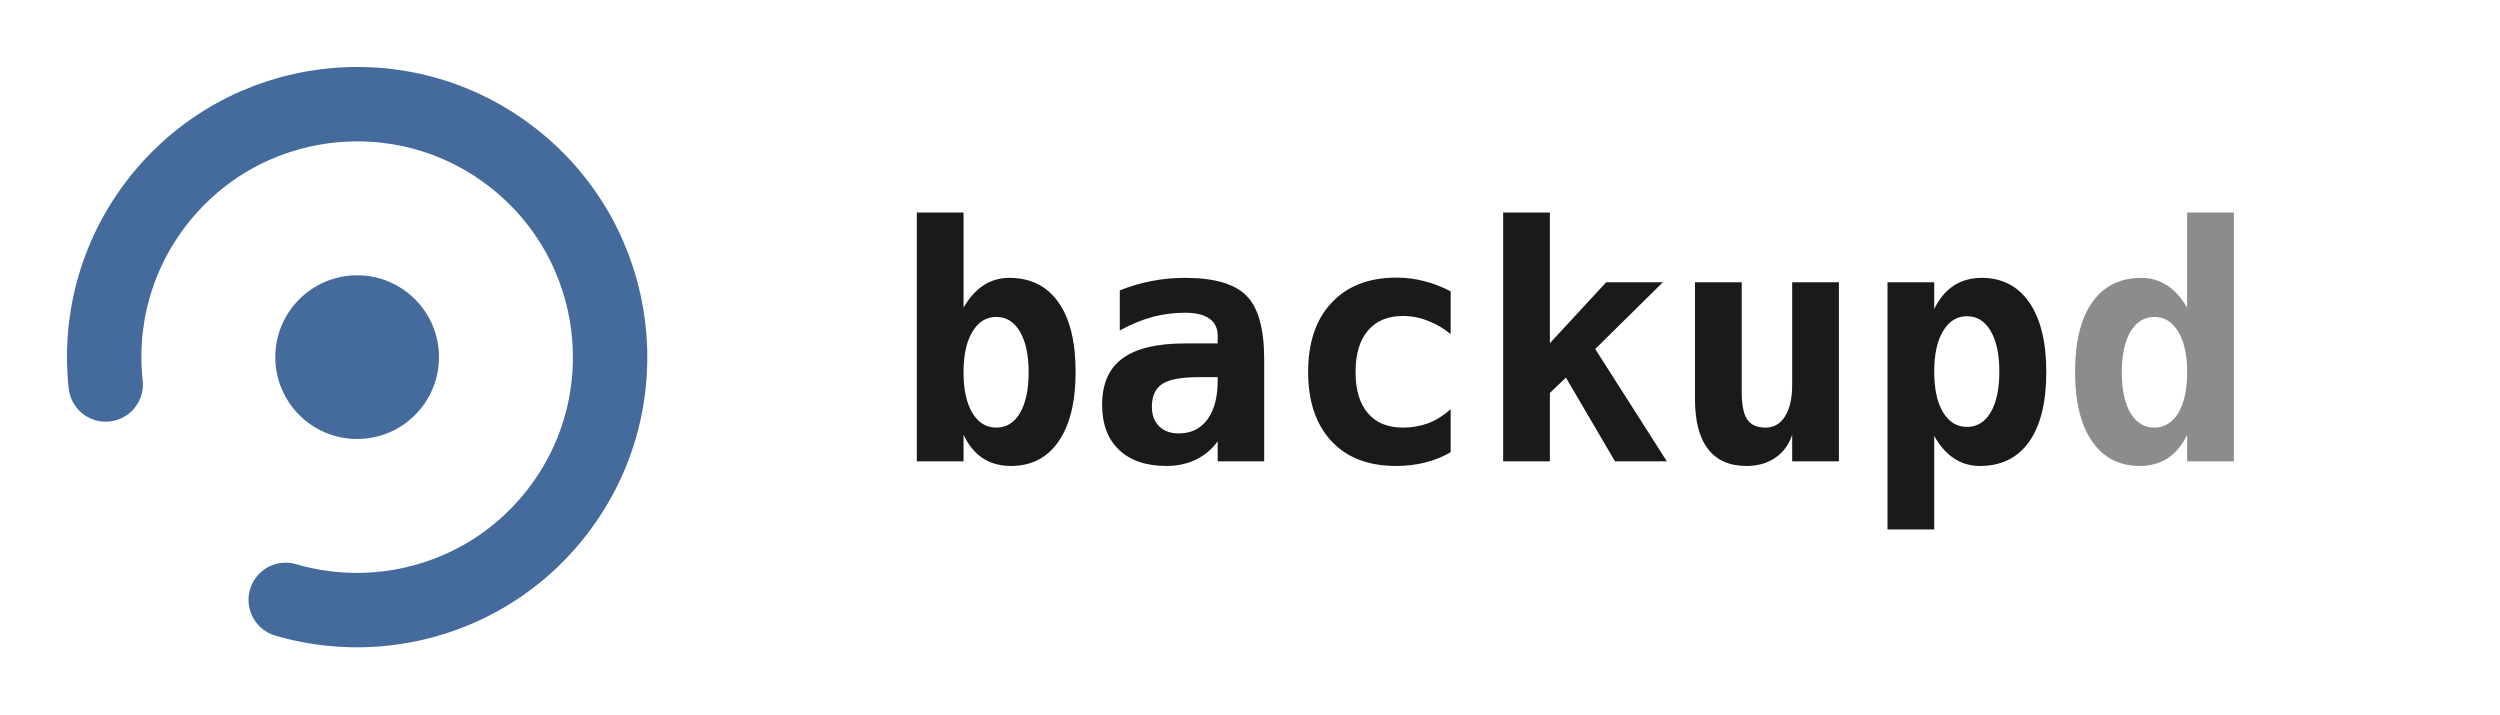
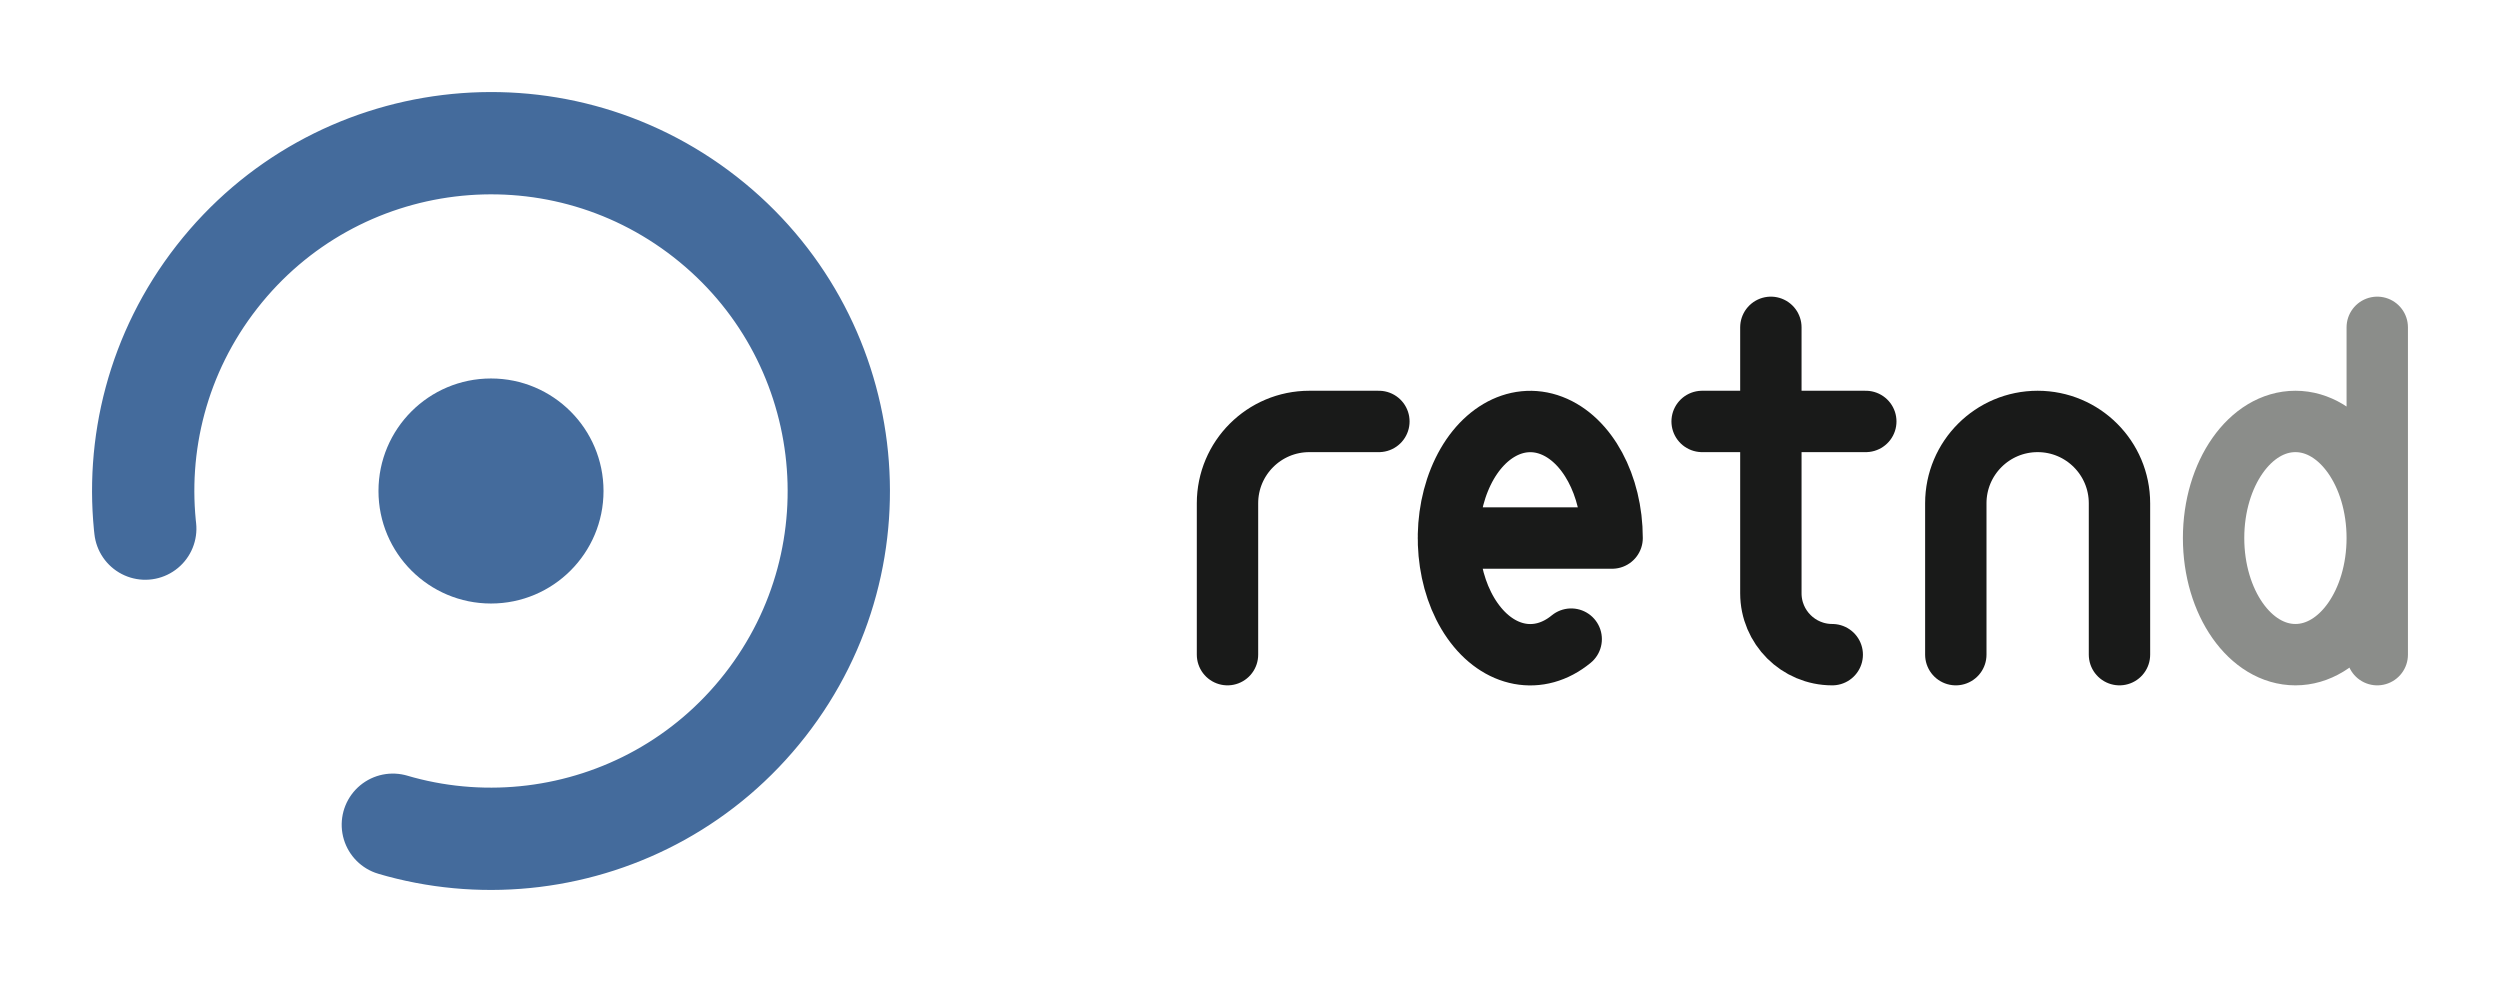
- <svg xmlns="http://www.w3.org/2000/svg" viewBox="0 0 168 48" width="168" height="48" role="img" aria-label="backupd">
+ <svg xmlns="http://www.w3.org/2000/svg" viewBox="0 0 122.2 48" width="122.2" height="48" role="img" aria-label="retnd">
  <circle cx="24" cy="24" r="17" fill="none" stroke="#446b9c" stroke-width="5" stroke-linecap="round" stroke-dasharray="47 20" transform="rotate(-52 24 24)" />
  <circle cx="24" cy="24" r="5.5" fill="#446b9c" />
-   <text x="60" y="31" font-family="'IBM Plex Mono', ui-monospace, SFMono-Regular, Menlo, monospace" font-size="22" font-weight="600" letter-spacing="-0.2" fill="#191a19">backup<tspan fill="#8b8d8a">d</tspan>
-   </text>
+   <path d="M60 32V24.6A4 4 0 0 1 64 20.6H67.4" fill="none" stroke="#191a19" stroke-width="3" stroke-linecap="round" stroke-linejoin="round" />
+   <path d="M70.8 26.3H78.8M78.8 26.3A4 5.7 0 1 0 76.8 31.24" fill="none" stroke="#191a19" stroke-width="3" stroke-linecap="round" stroke-linejoin="round" />
+   <path d="M83.2 20.6H91.2M86.56 16V29A3 3 0 0 0 89.56 32" fill="none" stroke="#191a19" stroke-width="3" stroke-linecap="round" stroke-linejoin="round" />
+   <path d="M95.6 32V24.6A4 4 0 0 1 103.6 24.6V32" fill="none" stroke="#191a19" stroke-width="3" stroke-linecap="round" stroke-linejoin="round" />
+   <path d="M116.2 16V32M116.2 26.3A4 5.7 0 1 0 108.2 26.3A4 5.7 0 1 0 116.2 26.3" fill="none" stroke="#8b8d8a" stroke-width="3" stroke-linecap="round" stroke-linejoin="round" />
</svg>
